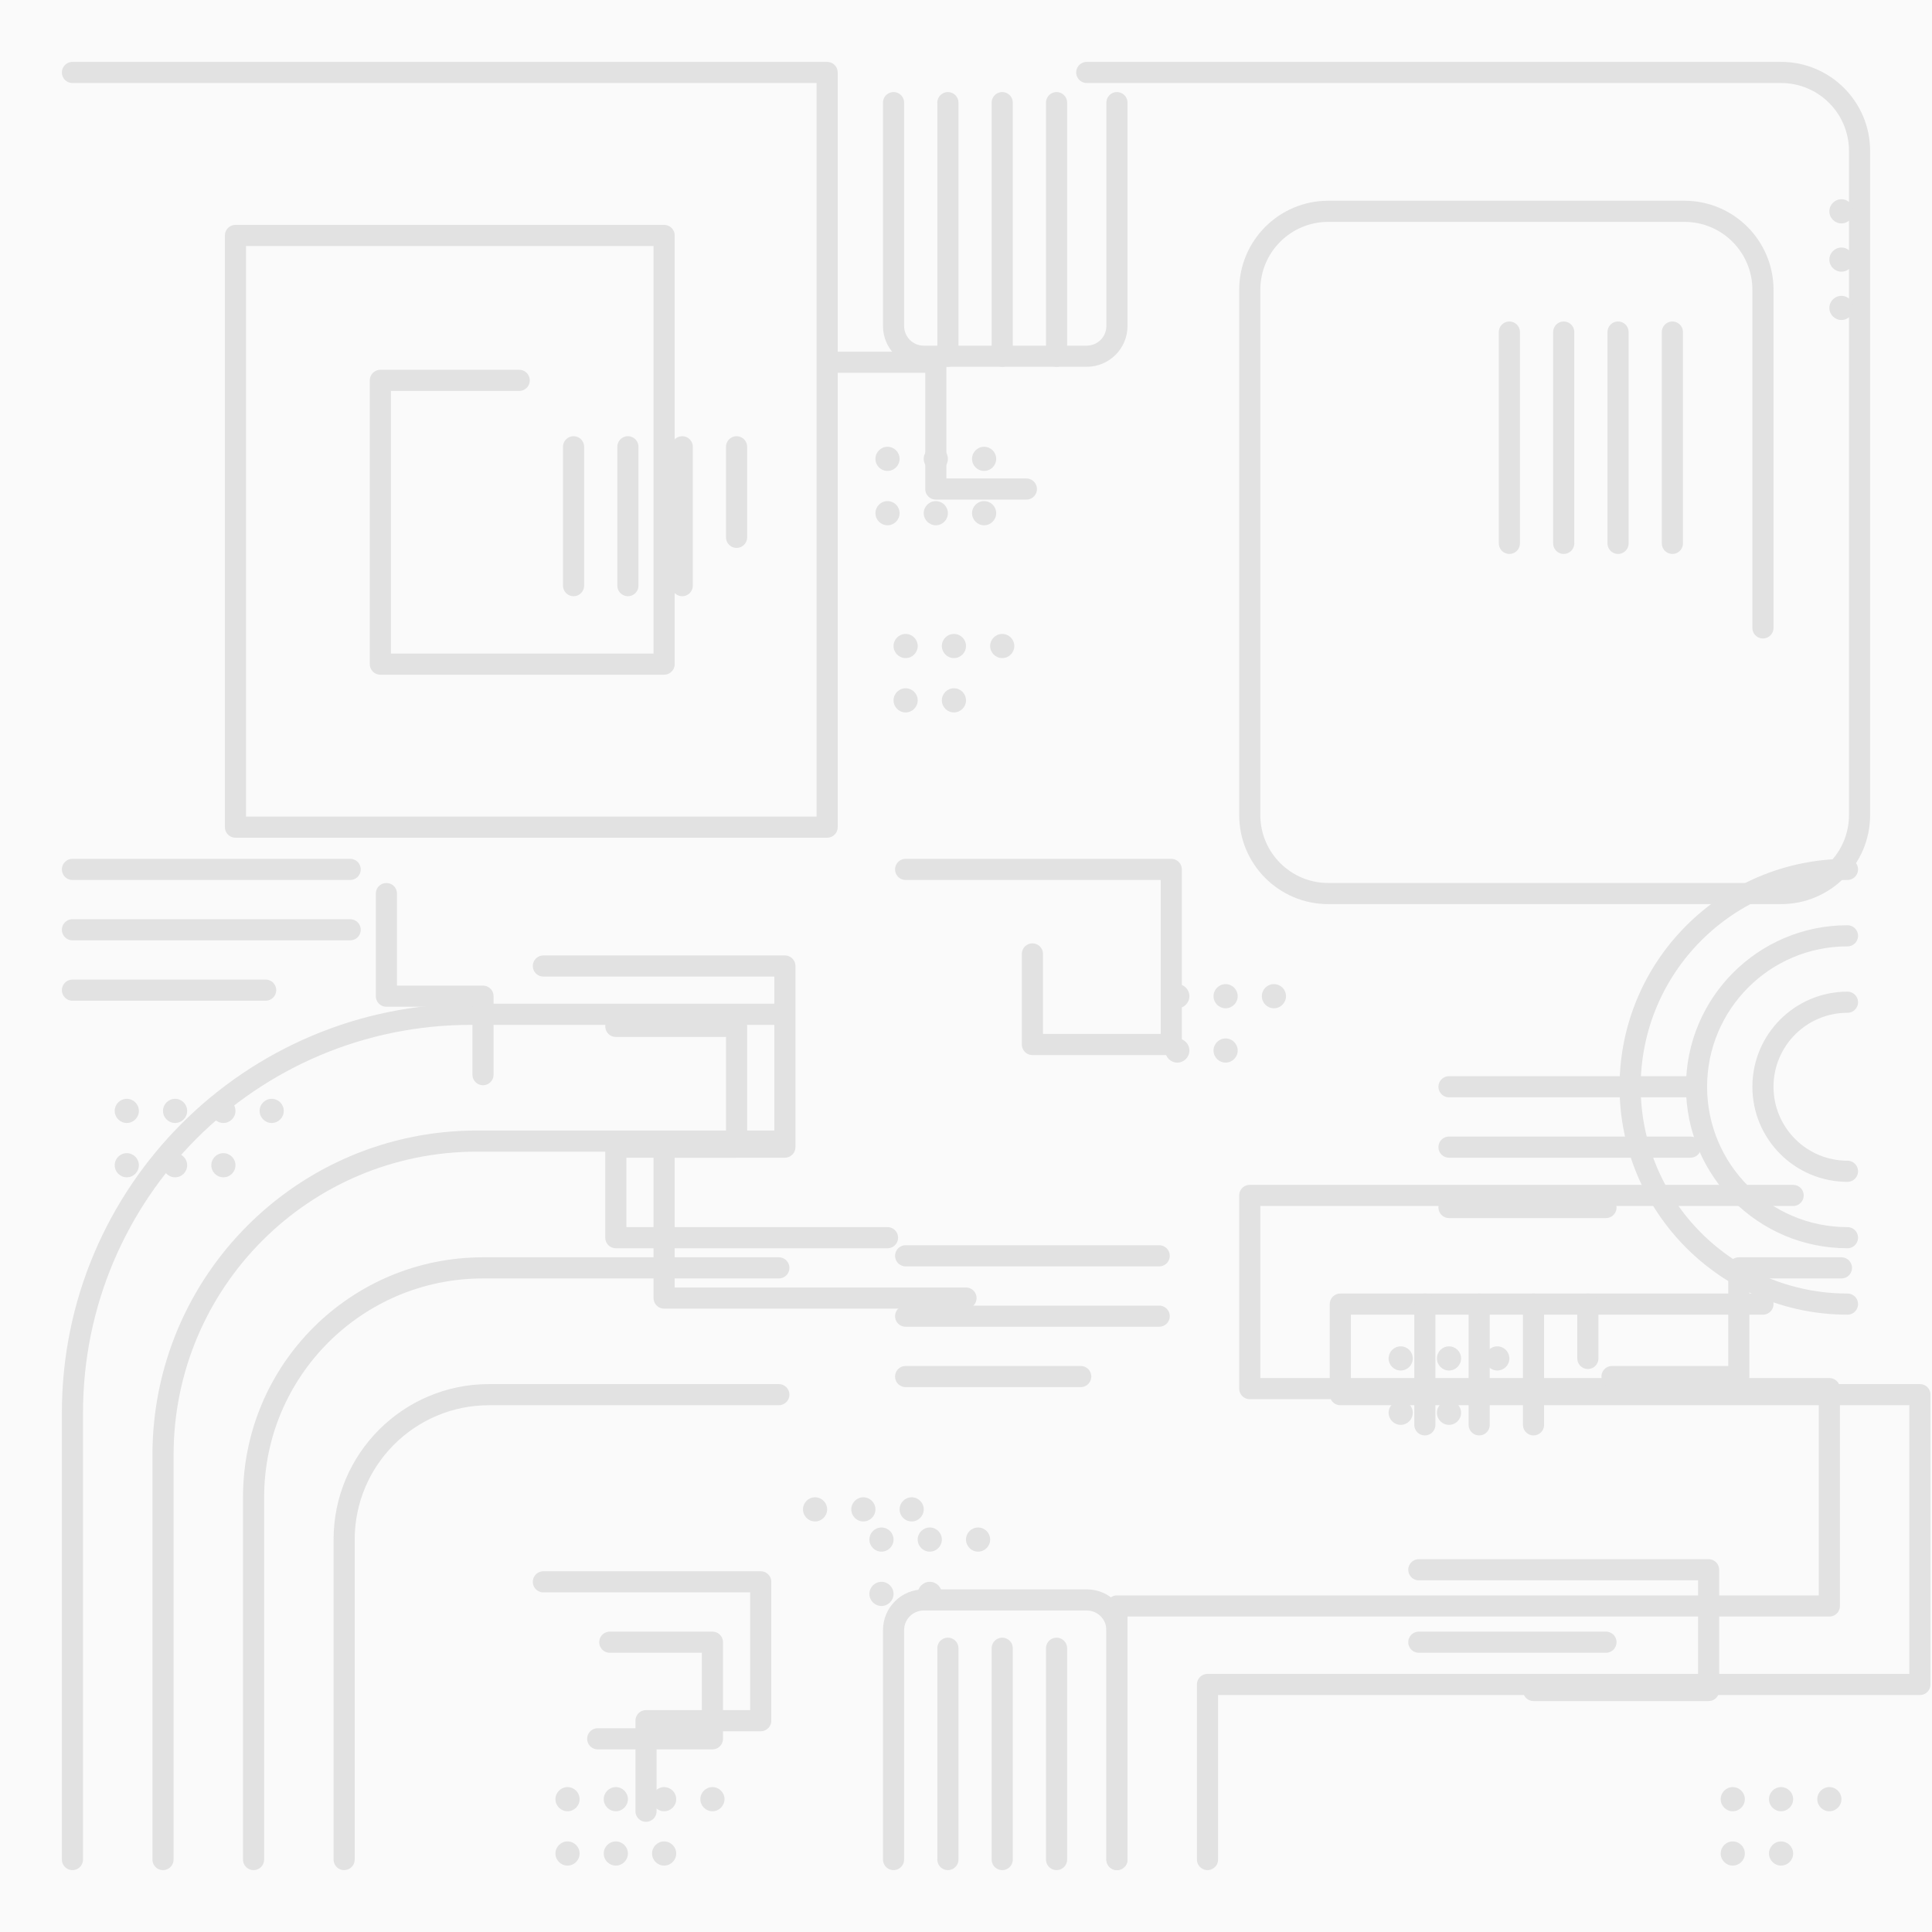
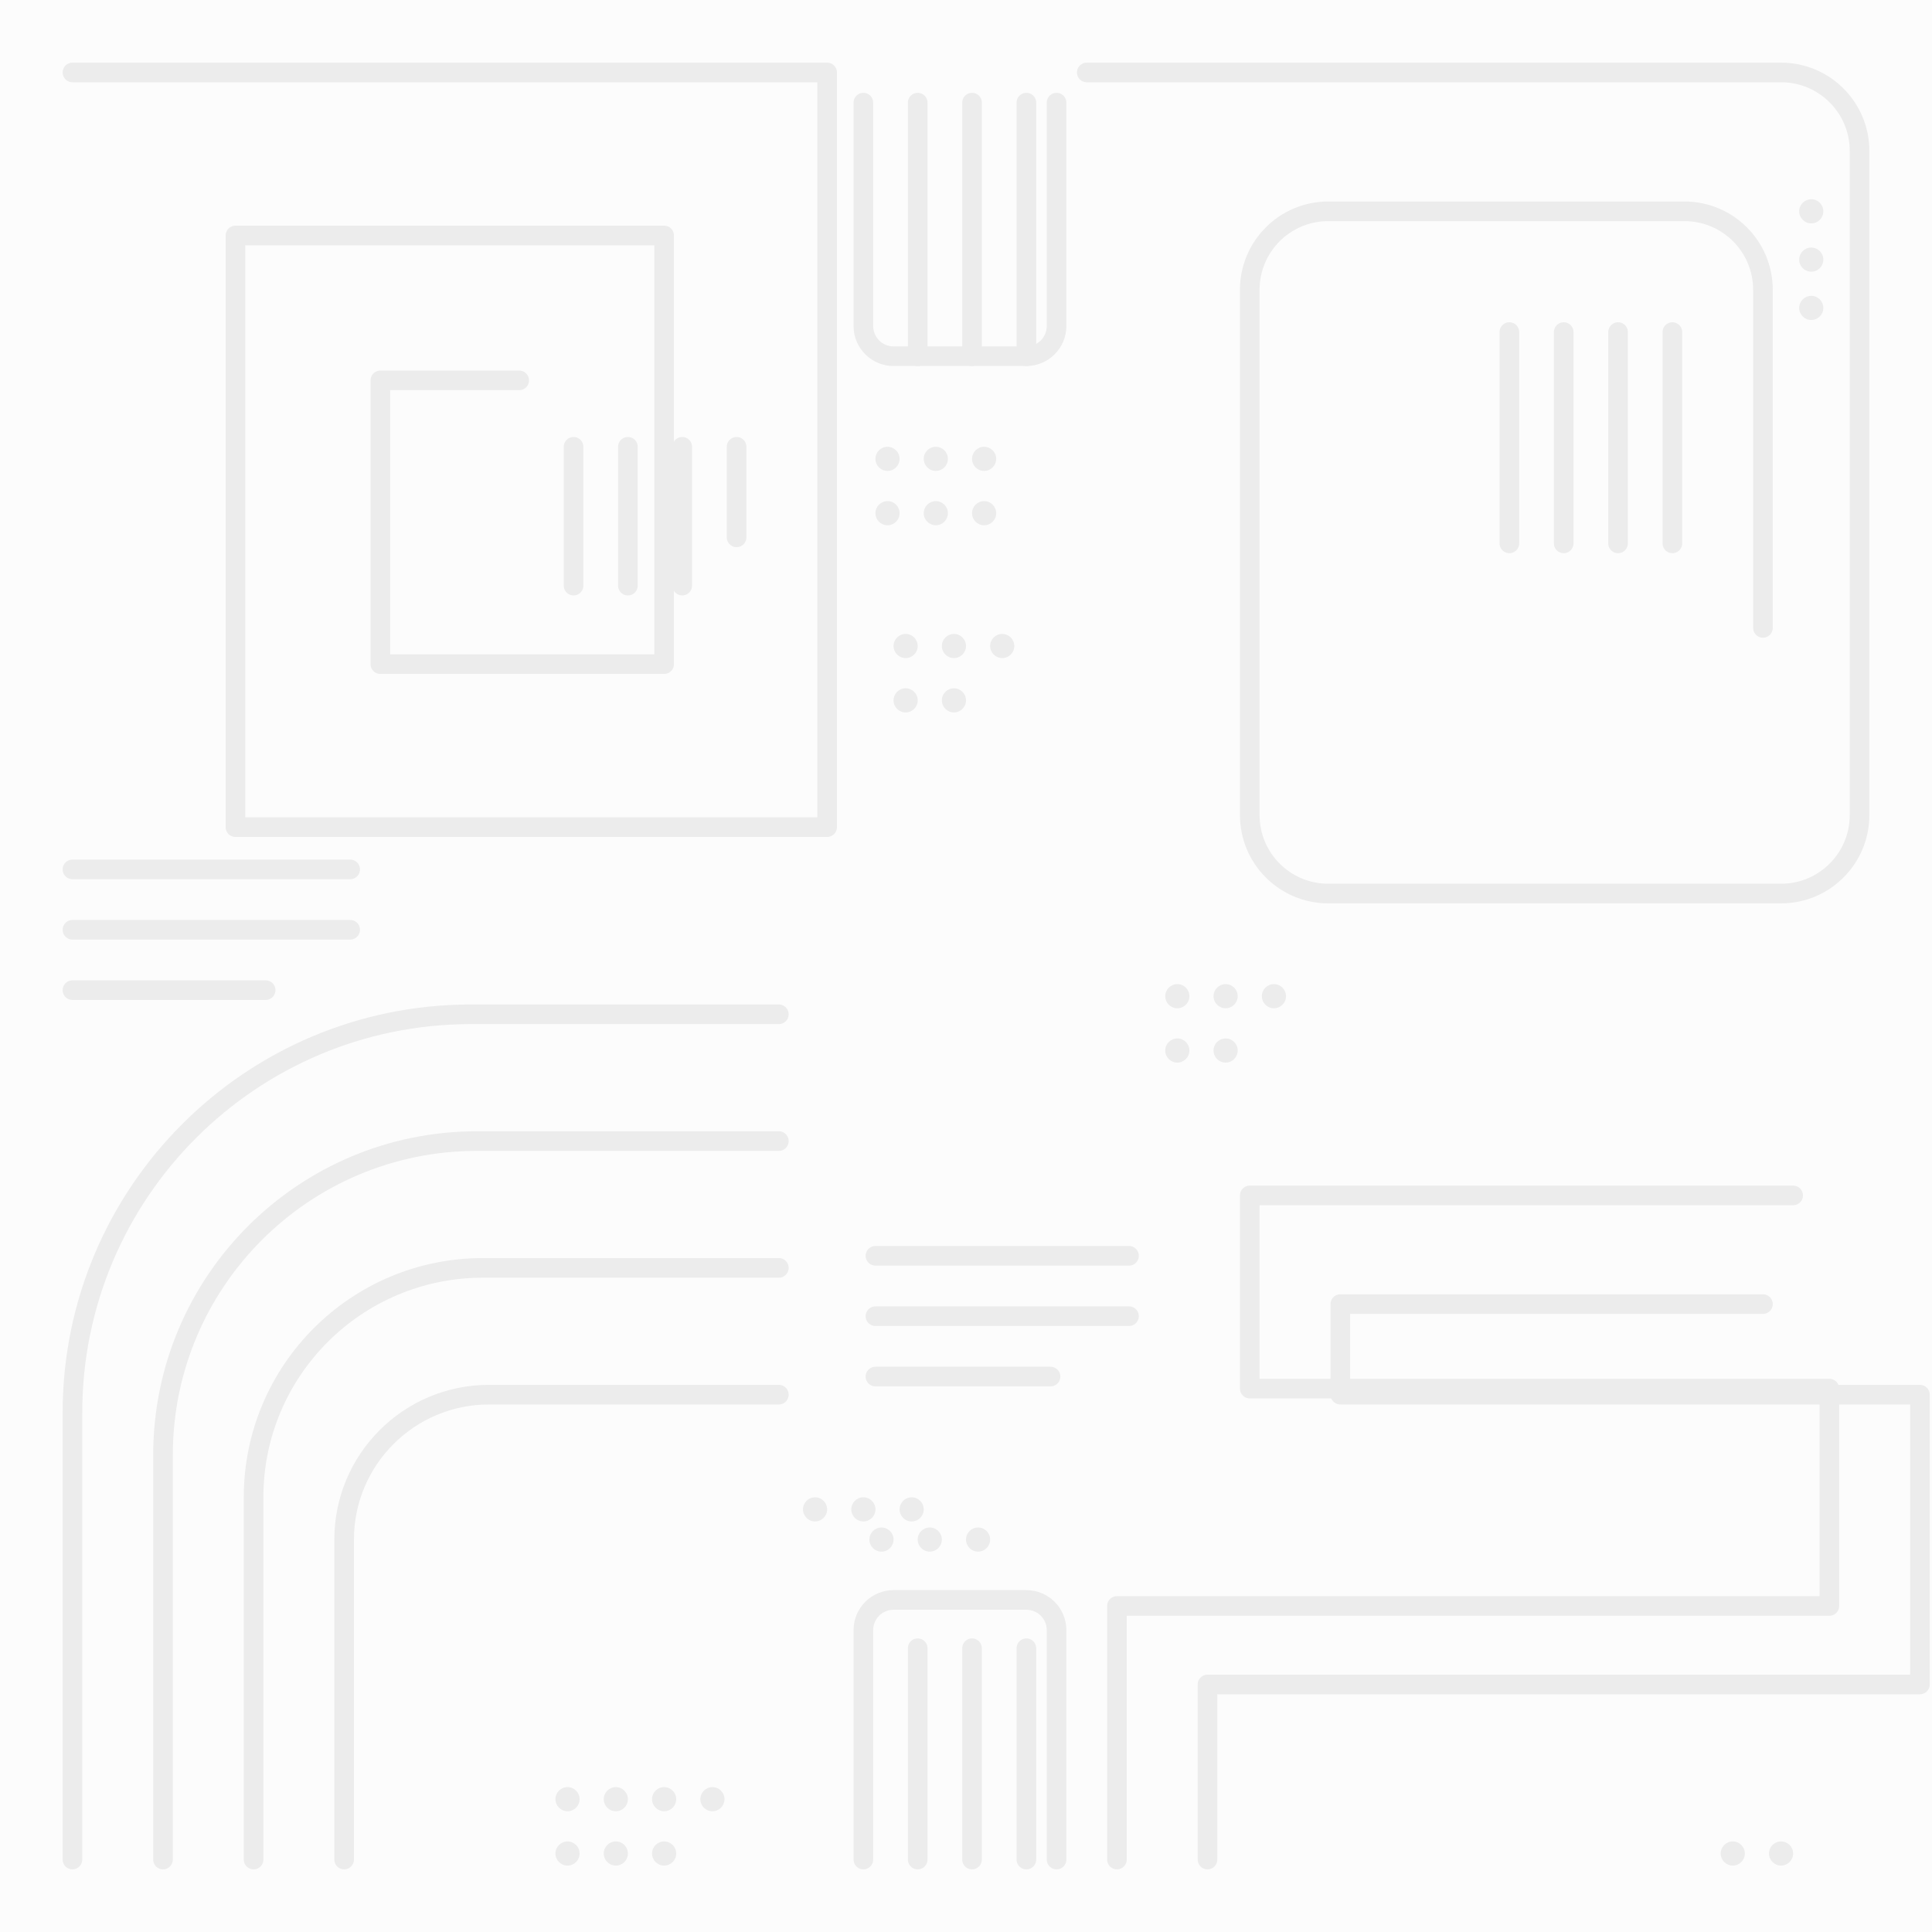
<svg xmlns="http://www.w3.org/2000/svg" viewBox="0 0 640 640" width="640" height="640" role="img" aria-label="Repeating African-inspired geometric line pattern">
-   <rect width="640" height="640" fill="#FAFAFA" />
-   <g fill="none" stroke="#E2E2E2" stroke-width="7" stroke-linecap="round" stroke-linejoin="round">
+   <rect width="640" height="640" fill="#FCFCFC" />
+   <g fill="none" stroke="#ECECEC" stroke-width="6.5" stroke-linecap="round" stroke-linejoin="round">
    <path d="M24 24h250v250H78V78h142v142H126V126h46" />
    <path d="M190 148v46M208 148v46M226 148v46M244 148v30" />
-     <path d="M296 34v74a10 10 0 0 0 10 10h54a10 10 0 0 0 10-10V34" />
-     <path d="M314 34v84M332 34v84M350 34v84" />
+     <path d="M286 34v74a10 10 0 0 0 10 10h44a10 10 0 0 0 10-10V34" />
+     <path d="M304 34v84M322 34v84M340 34v84" />
    <path d="M360 24h230a26 26 0 0 1 26 26v220a26 26 0 0 1-26 26H440a26 26 0 0 1-26-26V96a26 26 0 0 1 26-26h118a26 26 0 0 1 26 26v112" />
    <path d="M500 110v70M518 110v70M536 110v70M554 110v70" />
    <path d="M24 288h92M24 308h92M24 328h64" />
-     <path d="M300 288h88v58h-46v-30" />
-     <path d="M612 288a72 72 0 1 0 0 144M612 310a50 50 0 1 0 0 100M612 332a28 28 0 1 0 0 56" />
    <path d="M24 616V468a132 132 0 0 1 132-132h102" />
    <path d="M54 616V482a104 104 0 0 1 104-104h100" />
    <path d="M84 616V496a76 76 0 0 1 76-76h98" />
    <path d="M114 616V510a48 48 0 0 1 48-48h96" />
-     <path d="M296 616v-76a10 10 0 0 1 10-10h54a10 10 0 0 1 10 10v76" />
-     <path d="M314 616v-70M332 616v-70M350 616v-70" />
-     <path d="M300 416h84M300 436h84M300 456h58" />
+     <path d="M286 616v-76a10 10 0 0 1 10-10h44a10 10 0 0 1 10 10v76" />
+     <path d="M304 616v-70M322 616v-70M340 616v-70" />
+     <path d="M290 416h84M290 436h84M290 456h58" />
    <path d="M370 616v-84h236v-72H414v-64h180" />
    <path d="M400 616v-58h236v-96H444v-30h140" />
-     <path d="M472 432v40M490 432v40M508 432v40M526 432v18" />
-     <path d="M276 120h34v42h30" />
-     <path d="M610 420h-34v36h-42" />
-     <path d="M128 296v34h32v26" />
-     <path d="M180 320h80v60h-40v50h100" />
-     <path d="M204 340h40v40h-40v30h90" />
-     <path d="M180 524h72v46h-38v30" />
-     <path d="M202 544h34v32h-38" />
-     <path d="M480 360h80M480 380h80M480 400h52" />
-     <path d="M470 520h96v40h-58" />
-     <path d="M470 544h62" />
  </g>
-   <g fill="#E2E2E2">
+   <g fill="#ECECEC">
    <circle cx="294" cy="152" r="4" />
    <circle cx="310" cy="152" r="4" />
    <circle cx="326" cy="152" r="4" />
    <circle cx="294" cy="170" r="4" />
    <circle cx="310" cy="170" r="4" />
    <circle cx="326" cy="170" r="4" />
-     <circle cx="42" cy="368" r="4" />
-     <circle cx="58" cy="368" r="4" />
-     <circle cx="74" cy="368" r="4" />
-     <circle cx="90" cy="368" r="4" />
-     <circle cx="42" cy="386" r="4" />
-     <circle cx="58" cy="386" r="4" />
-     <circle cx="74" cy="386" r="4" />
    <circle cx="390" cy="330" r="4" />
    <circle cx="406" cy="330" r="4" />
    <circle cx="422" cy="330" r="4" />
    <circle cx="390" cy="348" r="4" />
    <circle cx="406" cy="348" r="4" />
    <circle cx="292" cy="510" r="4" />
    <circle cx="308" cy="510" r="4" />
    <circle cx="324" cy="510" r="4" />
-     <circle cx="292" cy="528" r="4" />
-     <circle cx="308" cy="528" r="4" />
    <circle cx="188" cy="596" r="4" />
    <circle cx="204" cy="596" r="4" />
    <circle cx="220" cy="596" r="4" />
    <circle cx="236" cy="596" r="4" />
    <circle cx="188" cy="614" r="4" />
    <circle cx="204" cy="614" r="4" />
    <circle cx="220" cy="614" r="4" />
-     <circle cx="574" cy="596" r="4" />
-     <circle cx="590" cy="596" r="4" />
-     <circle cx="606" cy="596" r="4" />
    <circle cx="574" cy="614" r="4" />
    <circle cx="590" cy="614" r="4" />
-     <circle cx="610" cy="70" r="4" />
-     <circle cx="610" cy="86" r="4" />
-     <circle cx="610" cy="102" r="4" />
+     <circle cx="600" cy="70" r="4" />
+     <circle cx="600" cy="86" r="4" />
+     <circle cx="600" cy="102" r="4" />
    <circle cx="300" cy="214" r="4" />
    <circle cx="316" cy="214" r="4" />
    <circle cx="332" cy="214" r="4" />
    <circle cx="300" cy="232" r="4" />
    <circle cx="316" cy="232" r="4" />
    <circle cx="270" cy="500" r="4" />
    <circle cx="286" cy="500" r="4" />
    <circle cx="302" cy="500" r="4" />
-     <circle cx="464" cy="450" r="4" />
-     <circle cx="480" cy="450" r="4" />
-     <circle cx="496" cy="450" r="4" />
-     <circle cx="464" cy="468" r="4" />
-     <circle cx="480" cy="468" r="4" />
  </g>
</svg>
